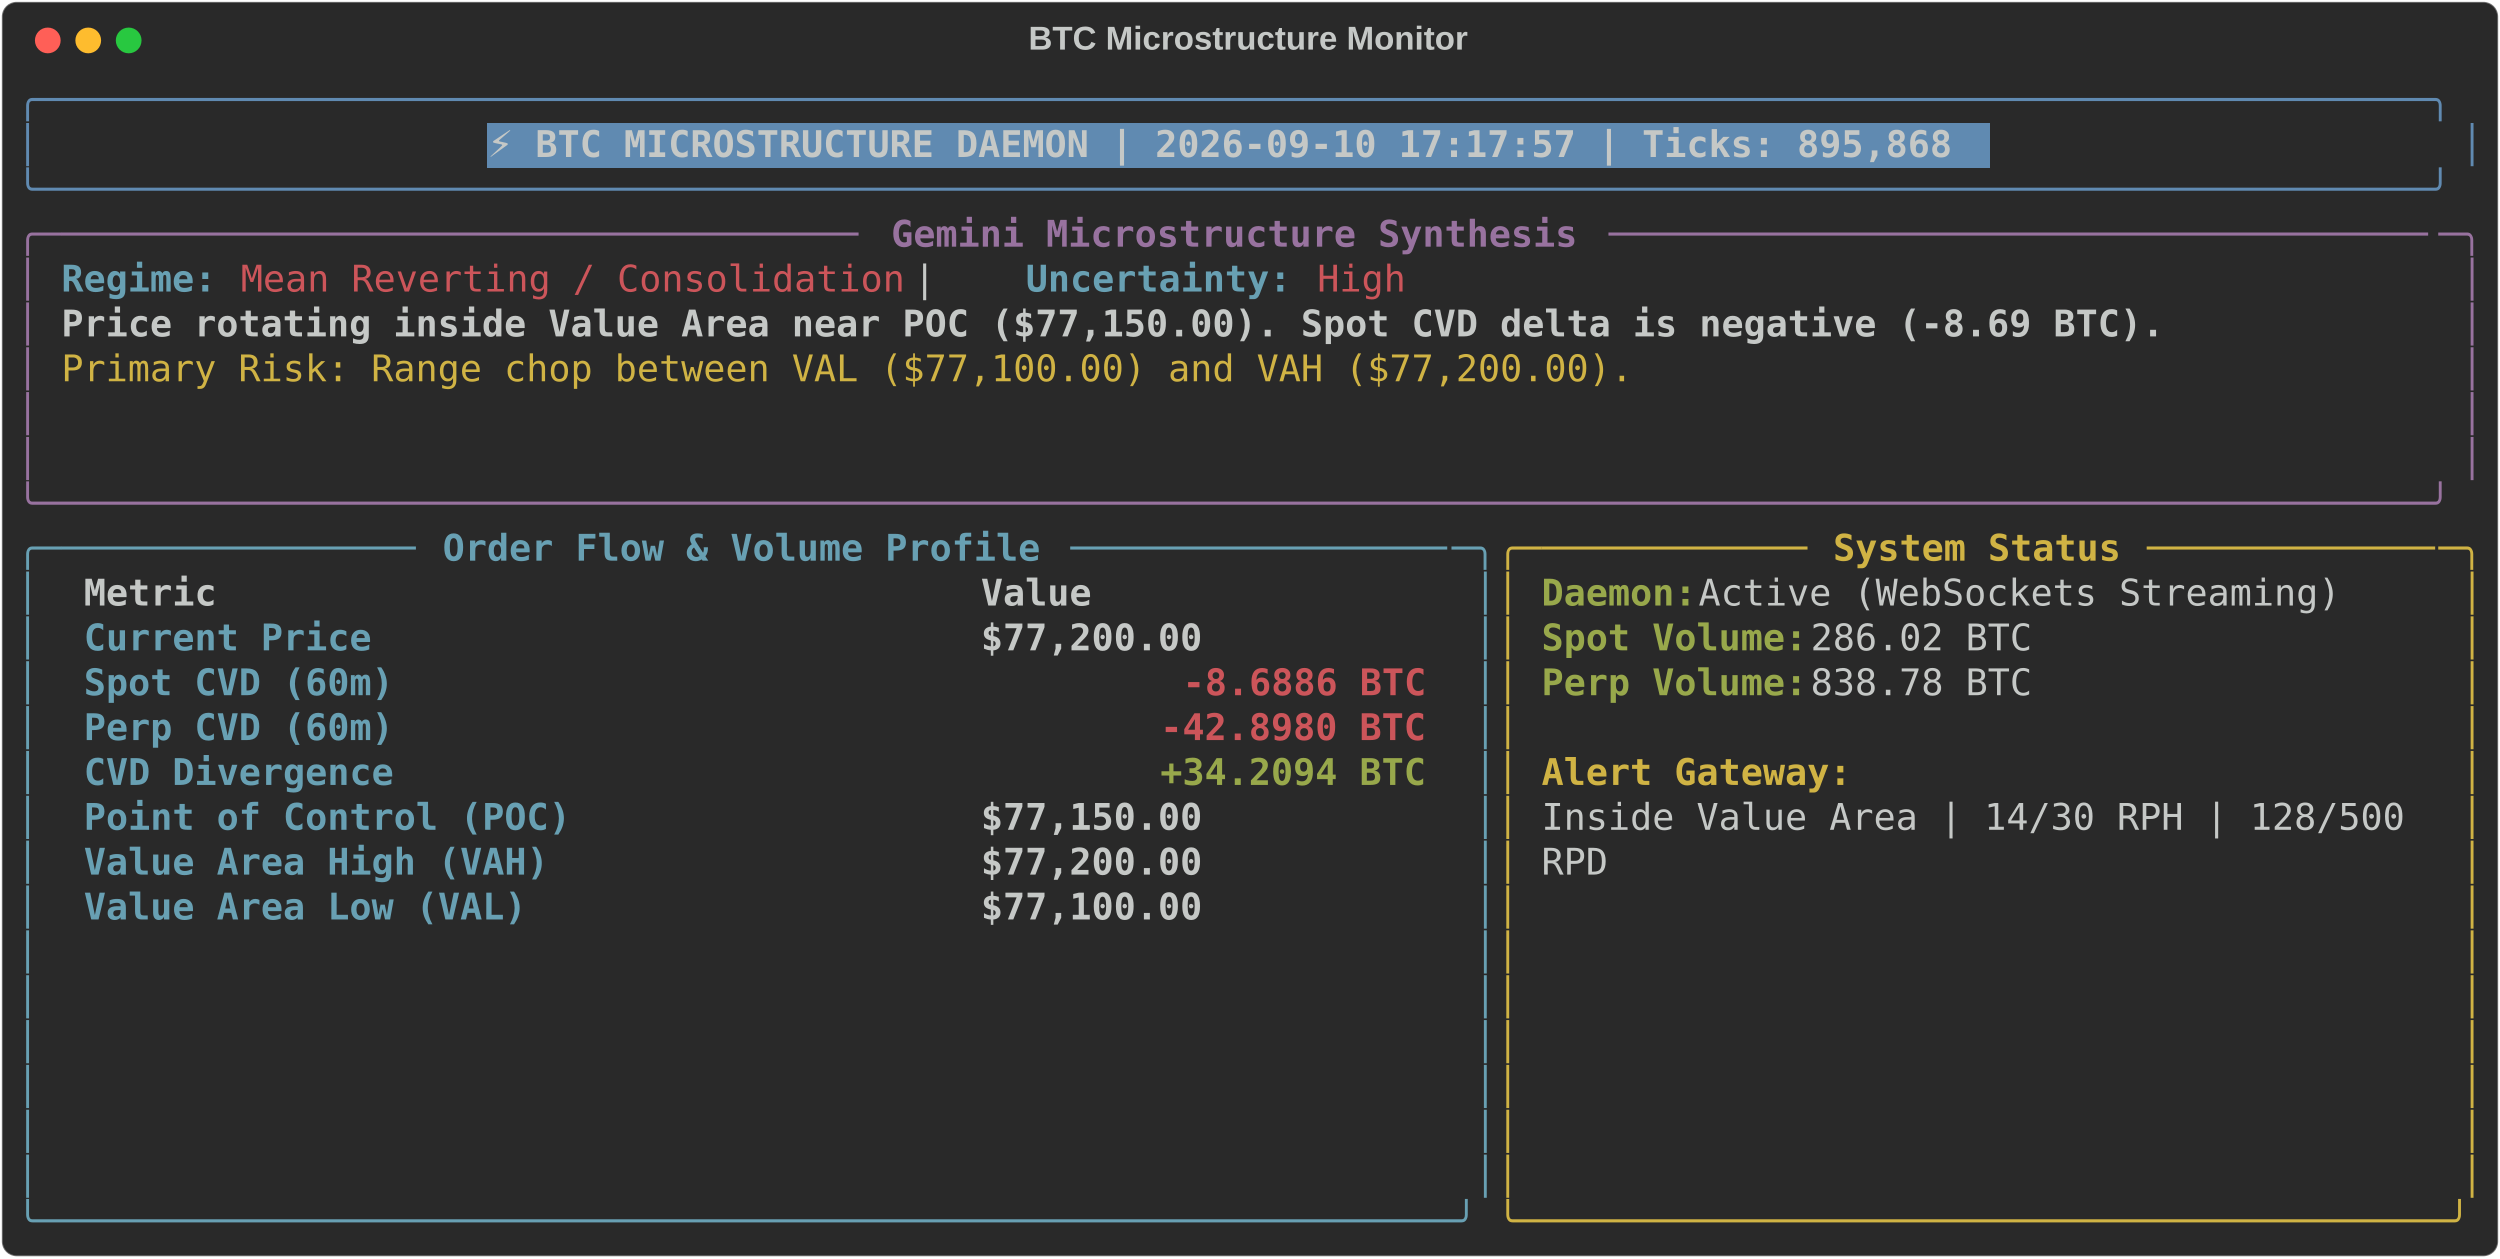
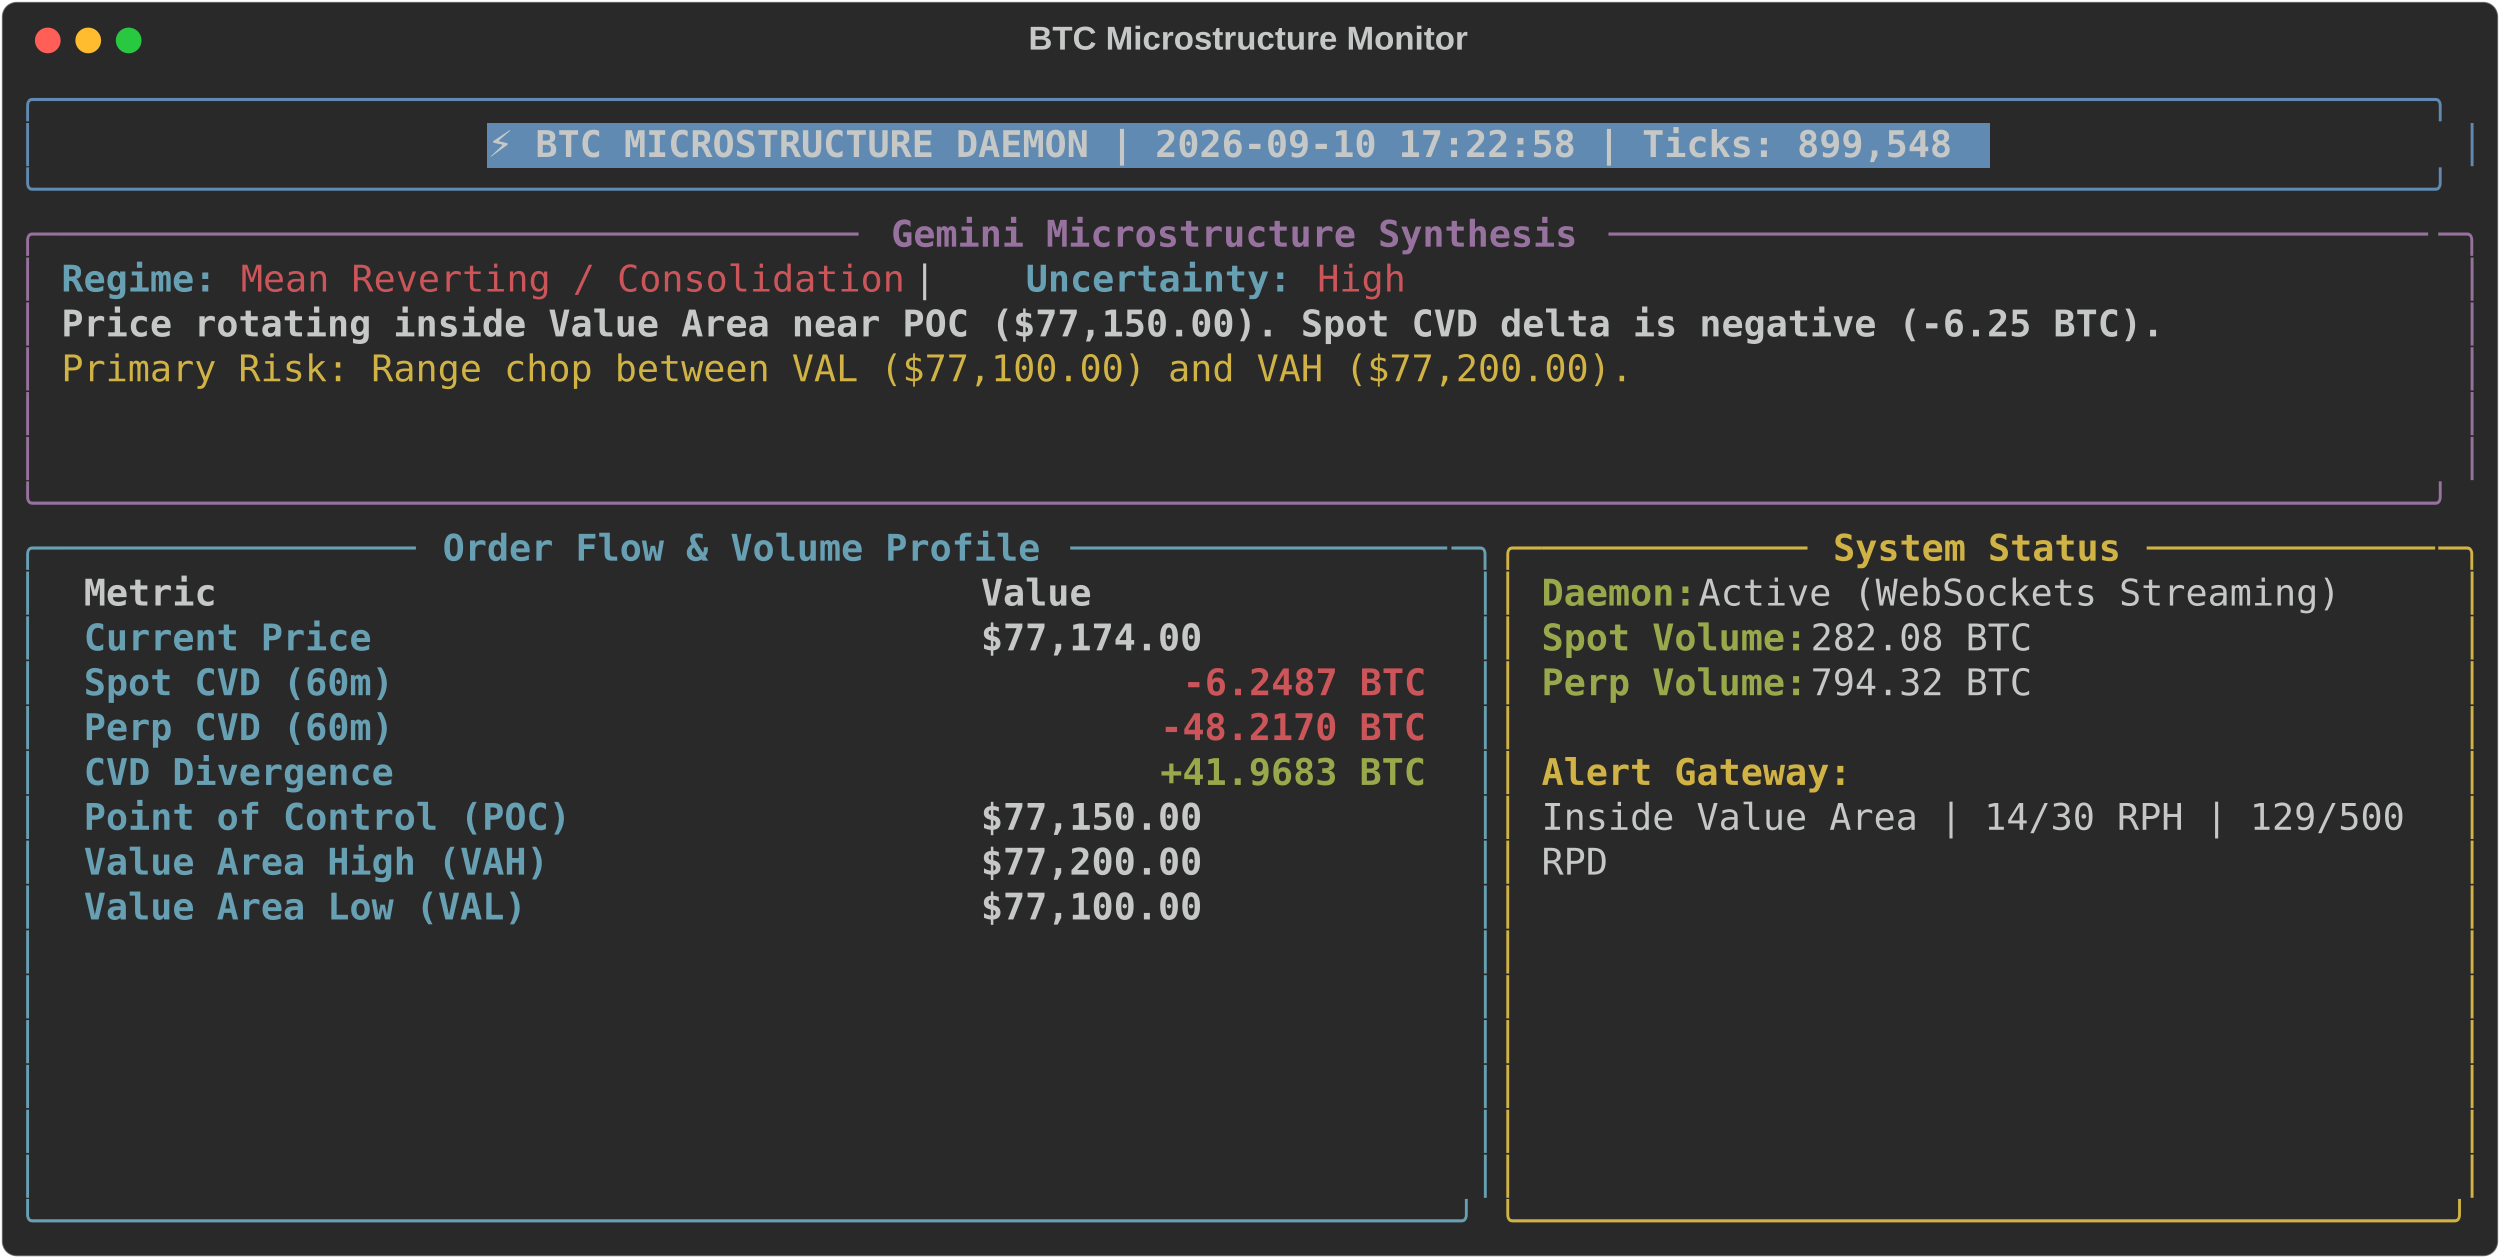
<svg xmlns="http://www.w3.org/2000/svg" class="rich-terminal" viewBox="0 0 1360 684.4">
  <style>

    @font-face {
        font-family: "Fira Code";
        src: local("FiraCode-Regular"),
                url("https://cdnjs.cloudflare.com/ajax/libs/firacode/6.2.0/woff2/FiraCode-Regular.woff2") format("woff2"),
                url("https://cdnjs.cloudflare.com/ajax/libs/firacode/6.2.0/woff/FiraCode-Regular.woff") format("woff");
        font-style: normal;
        font-weight: 400;
    }
    @font-face {
        font-family: "Fira Code";
        src: local("FiraCode-Bold"),
                url("https://cdnjs.cloudflare.com/ajax/libs/firacode/6.2.0/woff2/FiraCode-Bold.woff2") format("woff2"),
                url("https://cdnjs.cloudflare.com/ajax/libs/firacode/6.2.0/woff/FiraCode-Bold.woff") format("woff");
        font-style: bold;
        font-weight: 700;
    }

-     .terminal-1119833317-matrix {
+     .terminal-1071598802-matrix {
        font-family: Fira Code, monospace;
        font-size: 20px;
        line-height: 24.4px;
        font-variant-east-asian: full-width;
    }

-     .terminal-1119833317-title {
+     .terminal-1071598802-title {
        font-size: 18px;
        font-weight: bold;
        font-family: arial;
    }

-     .terminal-1119833317-r1 { fill: #608ab1 }
- .terminal-1119833317-r2 { fill: #c5c8c6 }
- .terminal-1119833317-r3 { fill: #c5c8c6;font-weight: bold }
- .terminal-1119833317-r4 { fill: #98729f }
- .terminal-1119833317-r5 { fill: #98729f;font-weight: bold }
- .terminal-1119833317-r6 { fill: #68a0b3;font-weight: bold }
- .terminal-1119833317-r7 { fill: #cc555a }
- .terminal-1119833317-r8 { fill: #d0b344 }
- .terminal-1119833317-r9 { fill: #68a0b3 }
- .terminal-1119833317-r10 { fill: #d0b344;font-weight: bold }
- .terminal-1119833317-r11 { fill: #98a84b;font-weight: bold }
- .terminal-1119833317-r12 { fill: #cc555a;font-weight: bold }
+     .terminal-1071598802-r1 { fill: #608ab1 }
+ .terminal-1071598802-r2 { fill: #c5c8c6 }
+ .terminal-1071598802-r3 { fill: #c5c8c6;font-weight: bold }
+ .terminal-1071598802-r4 { fill: #98729f }
+ .terminal-1071598802-r5 { fill: #98729f;font-weight: bold }
+ .terminal-1071598802-r6 { fill: #68a0b3;font-weight: bold }
+ .terminal-1071598802-r7 { fill: #cc555a }
+ .terminal-1071598802-r8 { fill: #d0b344 }
+ .terminal-1071598802-r9 { fill: #68a0b3 }
+ .terminal-1071598802-r10 { fill: #d0b344;font-weight: bold }
+ .terminal-1071598802-r11 { fill: #98a84b;font-weight: bold }
+ .terminal-1071598802-r12 { fill: #cc555a;font-weight: bold }
    </style>
  <defs>
-     <clipPath id="terminal-1119833317-clip-terminal">
+     <clipPath id="terminal-1071598802-clip-terminal">
      <rect x="0" y="0" width="1341.0" height="633.4" />
    </clipPath>
-     <clipPath id="terminal-1119833317-line-0">
+     <clipPath id="terminal-1071598802-line-0">
      <rect x="0" y="1.5" width="1342" height="24.65" />
    </clipPath>
-     <clipPath id="terminal-1119833317-line-1">
+     <clipPath id="terminal-1071598802-line-1">
      <rect x="0" y="25.9" width="1342" height="24.65" />
    </clipPath>
-     <clipPath id="terminal-1119833317-line-2">
+     <clipPath id="terminal-1071598802-line-2">
      <rect x="0" y="50.3" width="1342" height="24.65" />
    </clipPath>
-     <clipPath id="terminal-1119833317-line-3">
+     <clipPath id="terminal-1071598802-line-3">
      <rect x="0" y="74.7" width="1342" height="24.65" />
    </clipPath>
-     <clipPath id="terminal-1119833317-line-4">
+     <clipPath id="terminal-1071598802-line-4">
      <rect x="0" y="99.1" width="1342" height="24.65" />
    </clipPath>
-     <clipPath id="terminal-1119833317-line-5">
+     <clipPath id="terminal-1071598802-line-5">
      <rect x="0" y="123.5" width="1342" height="24.65" />
    </clipPath>
-     <clipPath id="terminal-1119833317-line-6">
+     <clipPath id="terminal-1071598802-line-6">
      <rect x="0" y="147.9" width="1342" height="24.65" />
    </clipPath>
-     <clipPath id="terminal-1119833317-line-7">
+     <clipPath id="terminal-1071598802-line-7">
      <rect x="0" y="172.3" width="1342" height="24.65" />
    </clipPath>
-     <clipPath id="terminal-1119833317-line-8">
+     <clipPath id="terminal-1071598802-line-8">
      <rect x="0" y="196.7" width="1342" height="24.65" />
    </clipPath>
-     <clipPath id="terminal-1119833317-line-9">
+     <clipPath id="terminal-1071598802-line-9">
      <rect x="0" y="221.1" width="1342" height="24.65" />
    </clipPath>
-     <clipPath id="terminal-1119833317-line-10">
+     <clipPath id="terminal-1071598802-line-10">
      <rect x="0" y="245.5" width="1342" height="24.65" />
    </clipPath>
-     <clipPath id="terminal-1119833317-line-11">
+     <clipPath id="terminal-1071598802-line-11">
      <rect x="0" y="269.9" width="1342" height="24.65" />
    </clipPath>
-     <clipPath id="terminal-1119833317-line-12">
+     <clipPath id="terminal-1071598802-line-12">
      <rect x="0" y="294.3" width="1342" height="24.65" />
    </clipPath>
-     <clipPath id="terminal-1119833317-line-13">
+     <clipPath id="terminal-1071598802-line-13">
      <rect x="0" y="318.7" width="1342" height="24.65" />
    </clipPath>
-     <clipPath id="terminal-1119833317-line-14">
+     <clipPath id="terminal-1071598802-line-14">
      <rect x="0" y="343.1" width="1342" height="24.65" />
    </clipPath>
-     <clipPath id="terminal-1119833317-line-15">
+     <clipPath id="terminal-1071598802-line-15">
      <rect x="0" y="367.5" width="1342" height="24.65" />
    </clipPath>
-     <clipPath id="terminal-1119833317-line-16">
+     <clipPath id="terminal-1071598802-line-16">
      <rect x="0" y="391.9" width="1342" height="24.65" />
    </clipPath>
-     <clipPath id="terminal-1119833317-line-17">
+     <clipPath id="terminal-1071598802-line-17">
      <rect x="0" y="416.3" width="1342" height="24.65" />
    </clipPath>
-     <clipPath id="terminal-1119833317-line-18">
+     <clipPath id="terminal-1071598802-line-18">
      <rect x="0" y="440.7" width="1342" height="24.65" />
    </clipPath>
-     <clipPath id="terminal-1119833317-line-19">
+     <clipPath id="terminal-1071598802-line-19">
      <rect x="0" y="465.1" width="1342" height="24.65" />
    </clipPath>
-     <clipPath id="terminal-1119833317-line-20">
+     <clipPath id="terminal-1071598802-line-20">
      <rect x="0" y="489.5" width="1342" height="24.65" />
    </clipPath>
-     <clipPath id="terminal-1119833317-line-21">
+     <clipPath id="terminal-1071598802-line-21">
      <rect x="0" y="513.9" width="1342" height="24.65" />
    </clipPath>
-     <clipPath id="terminal-1119833317-line-22">
+     <clipPath id="terminal-1071598802-line-22">
      <rect x="0" y="538.3" width="1342" height="24.65" />
    </clipPath>
-     <clipPath id="terminal-1119833317-line-23">
+     <clipPath id="terminal-1071598802-line-23">
      <rect x="0" y="562.7" width="1342" height="24.65" />
    </clipPath>
-     <clipPath id="terminal-1119833317-line-24">
+     <clipPath id="terminal-1071598802-line-24">
      <rect x="0" y="587.1" width="1342" height="24.65" />
    </clipPath>
  </defs>
  <rect fill="#292929" stroke="rgba(255,255,255,0.35)" stroke-width="1" x="1" y="1" width="1358" height="682.4" rx="8" />
-   <text class="terminal-1119833317-title" fill="#c5c8c6" text-anchor="middle" x="679" y="27">BTC Microstructure Monitor</text>
+   <text class="terminal-1071598802-title" fill="#c5c8c6" text-anchor="middle" x="679" y="27">BTC Microstructure Monitor</text>
  <g transform="translate(26,22)">
    <circle cx="0" cy="0" r="7" fill="#ff5f57" />
    <circle cx="22" cy="0" r="7" fill="#febc2e" />
    <circle cx="44" cy="0" r="7" fill="#28c840" />
  </g>
-   <g transform="translate(9, 41)" clip-path="url(#terminal-1119833317-clip-terminal)">
+   <g transform="translate(9, 41)" clip-path="url(#terminal-1071598802-clip-terminal)">
    <rect fill="#608ab1" x="256.2" y="25.9" width="817.4" height="24.65" shape-rendering="crispEdges" />
-     <g class="terminal-1119833317-matrix">
-       <text class="terminal-1119833317-r1" x="0" y="20" textLength="1342" clip-path="url(#terminal-1119833317-line-0)">╭────────────────────────────────────────────────────────────────────────────────────────────────────────────╮</text>
-       <text class="terminal-1119833317-r2" x="1342" y="20" textLength="12.2" clip-path="url(#terminal-1119833317-line-0)">
- </text>
-       <text class="terminal-1119833317-r1" x="0" y="44.4" textLength="12.2" clip-path="url(#terminal-1119833317-line-1)">│</text>
-       <text class="terminal-1119833317-r3" x="256.2" y="44.4" textLength="805.2" clip-path="url(#terminal-1119833317-line-1)">⚡ BTC MICROSTRUCTURE DAEMON | 2026-09-10 17:17:57 | Ticks: 895,868</text>
-       <text class="terminal-1119833317-r1" x="1329.8" y="44.4" textLength="12.2" clip-path="url(#terminal-1119833317-line-1)">│</text>
-       <text class="terminal-1119833317-r2" x="1342" y="44.4" textLength="12.2" clip-path="url(#terminal-1119833317-line-1)">
- </text>
-       <text class="terminal-1119833317-r1" x="0" y="68.8" textLength="1342" clip-path="url(#terminal-1119833317-line-2)">╰────────────────────────────────────────────────────────────────────────────────────────────────────────────╯</text>
-       <text class="terminal-1119833317-r2" x="1342" y="68.8" textLength="12.2" clip-path="url(#terminal-1119833317-line-2)">
- </text>
-       <text class="terminal-1119833317-r4" x="0" y="93.2" textLength="24.4" clip-path="url(#terminal-1119833317-line-3)">╭─</text>
-       <text class="terminal-1119833317-r4" x="24.4" y="93.2" textLength="439.2" clip-path="url(#terminal-1119833317-line-3)">────────────────────────────────────</text>
-       <text class="terminal-1119833317-r5" x="475.8" y="93.2" textLength="378.2" clip-path="url(#terminal-1119833317-line-3)">Gemini Microstructure Synthesis</text>
-       <text class="terminal-1119833317-r4" x="866.2" y="93.2" textLength="451.4" clip-path="url(#terminal-1119833317-line-3)">─────────────────────────────────────</text>
-       <text class="terminal-1119833317-r4" x="1317.6" y="93.2" textLength="24.4" clip-path="url(#terminal-1119833317-line-3)">─╮</text>
-       <text class="terminal-1119833317-r2" x="1342" y="93.2" textLength="12.2" clip-path="url(#terminal-1119833317-line-3)">
- </text>
-       <text class="terminal-1119833317-r4" x="0" y="117.6" textLength="12.2" clip-path="url(#terminal-1119833317-line-4)">│</text>
-       <text class="terminal-1119833317-r6" x="24.4" y="117.6" textLength="85.4" clip-path="url(#terminal-1119833317-line-4)">Regime:</text>
-       <text class="terminal-1119833317-r7" x="122" y="117.6" textLength="366" clip-path="url(#terminal-1119833317-line-4)">Mean Reverting / Consolidation</text>
-       <text class="terminal-1119833317-r2" x="488" y="117.6" textLength="61" clip-path="url(#terminal-1119833317-line-4)">  |  </text>
-       <text class="terminal-1119833317-r6" x="549" y="117.6" textLength="146.4" clip-path="url(#terminal-1119833317-line-4)">Uncertainty:</text>
-       <text class="terminal-1119833317-r7" x="707.6" y="117.6" textLength="48.8" clip-path="url(#terminal-1119833317-line-4)">High</text>
-       <text class="terminal-1119833317-r4" x="1329.8" y="117.6" textLength="12.2" clip-path="url(#terminal-1119833317-line-4)">│</text>
-       <text class="terminal-1119833317-r2" x="1342" y="117.6" textLength="12.2" clip-path="url(#terminal-1119833317-line-4)">
- </text>
-       <text class="terminal-1119833317-r4" x="0" y="142" textLength="12.2" clip-path="url(#terminal-1119833317-line-5)">│</text>
-       <text class="terminal-1119833317-r3" x="24.4" y="142" textLength="1159" clip-path="url(#terminal-1119833317-line-5)">Price rotating inside Value Area near POC ($77,150.00). Spot CVD delta is negative (-8.69 BTC).</text>
-       <text class="terminal-1119833317-r4" x="1329.8" y="142" textLength="12.2" clip-path="url(#terminal-1119833317-line-5)">│</text>
-       <text class="terminal-1119833317-r2" x="1342" y="142" textLength="12.2" clip-path="url(#terminal-1119833317-line-5)">
- </text>
-       <text class="terminal-1119833317-r4" x="0" y="166.4" textLength="12.2" clip-path="url(#terminal-1119833317-line-6)">│</text>
-       <text class="terminal-1119833317-r8" x="24.4" y="166.4" textLength="866.2" clip-path="url(#terminal-1119833317-line-6)">Primary Risk: Range chop between VAL ($77,100.00) and VAH ($77,200.00).</text>
-       <text class="terminal-1119833317-r4" x="1329.8" y="166.4" textLength="12.2" clip-path="url(#terminal-1119833317-line-6)">│</text>
-       <text class="terminal-1119833317-r2" x="1342" y="166.4" textLength="12.2" clip-path="url(#terminal-1119833317-line-6)">
- </text>
-       <text class="terminal-1119833317-r4" x="0" y="190.8" textLength="12.2" clip-path="url(#terminal-1119833317-line-7)">│</text>
-       <text class="terminal-1119833317-r4" x="1329.8" y="190.8" textLength="12.2" clip-path="url(#terminal-1119833317-line-7)">│</text>
-       <text class="terminal-1119833317-r2" x="1342" y="190.8" textLength="12.2" clip-path="url(#terminal-1119833317-line-7)">
- </text>
-       <text class="terminal-1119833317-r4" x="0" y="215.2" textLength="12.2" clip-path="url(#terminal-1119833317-line-8)">│</text>
-       <text class="terminal-1119833317-r4" x="1329.8" y="215.2" textLength="12.2" clip-path="url(#terminal-1119833317-line-8)">│</text>
-       <text class="terminal-1119833317-r2" x="1342" y="215.2" textLength="12.2" clip-path="url(#terminal-1119833317-line-8)">
- </text>
-       <text class="terminal-1119833317-r4" x="0" y="239.6" textLength="1342" clip-path="url(#terminal-1119833317-line-9)">╰────────────────────────────────────────────────────────────────────────────────────────────────────────────╯</text>
-       <text class="terminal-1119833317-r2" x="1342" y="239.6" textLength="12.2" clip-path="url(#terminal-1119833317-line-9)">
- </text>
-       <text class="terminal-1119833317-r9" x="0" y="264" textLength="24.4" clip-path="url(#terminal-1119833317-line-10)">╭─</text>
-       <text class="terminal-1119833317-r9" x="24.4" y="264" textLength="195.2" clip-path="url(#terminal-1119833317-line-10)">────────────────</text>
-       <text class="terminal-1119833317-r6" x="231.8" y="264" textLength="329.4" clip-path="url(#terminal-1119833317-line-10)">Order Flow &amp; Volume Profile</text>
-       <text class="terminal-1119833317-r9" x="573.4" y="264" textLength="207.4" clip-path="url(#terminal-1119833317-line-10)">─────────────────</text>
-       <text class="terminal-1119833317-r9" x="780.8" y="264" textLength="24.4" clip-path="url(#terminal-1119833317-line-10)">─╮</text>
-       <text class="terminal-1119833317-r8" x="805.2" y="264" textLength="24.4" clip-path="url(#terminal-1119833317-line-10)">╭─</text>
-       <text class="terminal-1119833317-r8" x="829.6" y="264" textLength="146.4" clip-path="url(#terminal-1119833317-line-10)">────────────</text>
-       <text class="terminal-1119833317-r10" x="988.2" y="264" textLength="158.6" clip-path="url(#terminal-1119833317-line-10)">System Status</text>
-       <text class="terminal-1119833317-r8" x="1159" y="264" textLength="158.6" clip-path="url(#terminal-1119833317-line-10)">─────────────</text>
-       <text class="terminal-1119833317-r8" x="1317.6" y="264" textLength="24.4" clip-path="url(#terminal-1119833317-line-10)">─╮</text>
-       <text class="terminal-1119833317-r2" x="1342" y="264" textLength="12.2" clip-path="url(#terminal-1119833317-line-10)">
- </text>
-       <text class="terminal-1119833317-r9" x="0" y="288.4" textLength="12.2" clip-path="url(#terminal-1119833317-line-11)">│</text>
-       <text class="terminal-1119833317-r3" x="36.6" y="288.4" textLength="463.6" clip-path="url(#terminal-1119833317-line-11)">Metric                                </text>
-       <text class="terminal-1119833317-r3" x="524.6" y="288.4" textLength="244" clip-path="url(#terminal-1119833317-line-11)">               Value</text>
-       <text class="terminal-1119833317-r9" x="793" y="288.4" textLength="12.2" clip-path="url(#terminal-1119833317-line-11)">│</text>
-       <text class="terminal-1119833317-r8" x="805.2" y="288.4" textLength="12.2" clip-path="url(#terminal-1119833317-line-11)">│</text>
-       <text class="terminal-1119833317-r11" x="829.6" y="288.4" textLength="85.4" clip-path="url(#terminal-1119833317-line-11)">Daemon:</text>
-       <text class="terminal-1119833317-r2" x="915" y="288.4" textLength="366" clip-path="url(#terminal-1119833317-line-11)"> Active (WebSockets Streaming)</text>
-       <text class="terminal-1119833317-r8" x="1329.8" y="288.4" textLength="12.2" clip-path="url(#terminal-1119833317-line-11)">│</text>
-       <text class="terminal-1119833317-r2" x="1342" y="288.4" textLength="12.2" clip-path="url(#terminal-1119833317-line-11)">
- </text>
-       <text class="terminal-1119833317-r9" x="0" y="312.8" textLength="12.2" clip-path="url(#terminal-1119833317-line-12)">│</text>
-       <text class="terminal-1119833317-r6" x="36.6" y="312.8" textLength="463.6" clip-path="url(#terminal-1119833317-line-12)">Current Price                         </text>
-       <text class="terminal-1119833317-r3" x="524.6" y="312.8" textLength="244" clip-path="url(#terminal-1119833317-line-12)">          $77,200.00</text>
-       <text class="terminal-1119833317-r9" x="793" y="312.8" textLength="12.2" clip-path="url(#terminal-1119833317-line-12)">│</text>
-       <text class="terminal-1119833317-r8" x="805.2" y="312.8" textLength="12.2" clip-path="url(#terminal-1119833317-line-12)">│</text>
-       <text class="terminal-1119833317-r11" x="829.6" y="312.8" textLength="146.4" clip-path="url(#terminal-1119833317-line-12)">Spot Volume:</text>
-       <text class="terminal-1119833317-r2" x="976" y="312.8" textLength="134.2" clip-path="url(#terminal-1119833317-line-12)"> 286.02 BTC</text>
-       <text class="terminal-1119833317-r8" x="1329.8" y="312.8" textLength="12.2" clip-path="url(#terminal-1119833317-line-12)">│</text>
-       <text class="terminal-1119833317-r2" x="1342" y="312.8" textLength="12.2" clip-path="url(#terminal-1119833317-line-12)">
- </text>
-       <text class="terminal-1119833317-r9" x="0" y="337.2" textLength="12.2" clip-path="url(#terminal-1119833317-line-13)">│</text>
-       <text class="terminal-1119833317-r6" x="36.6" y="337.2" textLength="463.6" clip-path="url(#terminal-1119833317-line-13)">Spot CVD (60m)                        </text>
-       <text class="terminal-1119833317-r12" x="634.4" y="337.2" textLength="134.2" clip-path="url(#terminal-1119833317-line-13)">-8.6886 BTC</text>
-       <text class="terminal-1119833317-r9" x="793" y="337.2" textLength="12.2" clip-path="url(#terminal-1119833317-line-13)">│</text>
-       <text class="terminal-1119833317-r8" x="805.2" y="337.2" textLength="12.2" clip-path="url(#terminal-1119833317-line-13)">│</text>
-       <text class="terminal-1119833317-r11" x="829.6" y="337.2" textLength="146.4" clip-path="url(#terminal-1119833317-line-13)">Perp Volume:</text>
-       <text class="terminal-1119833317-r2" x="976" y="337.2" textLength="134.2" clip-path="url(#terminal-1119833317-line-13)"> 838.78 BTC</text>
-       <text class="terminal-1119833317-r8" x="1329.8" y="337.2" textLength="12.2" clip-path="url(#terminal-1119833317-line-13)">│</text>
-       <text class="terminal-1119833317-r2" x="1342" y="337.2" textLength="12.2" clip-path="url(#terminal-1119833317-line-13)">
- </text>
-       <text class="terminal-1119833317-r9" x="0" y="361.6" textLength="12.2" clip-path="url(#terminal-1119833317-line-14)">│</text>
-       <text class="terminal-1119833317-r6" x="36.6" y="361.6" textLength="463.6" clip-path="url(#terminal-1119833317-line-14)">Perp CVD (60m)                        </text>
-       <text class="terminal-1119833317-r12" x="622.2" y="361.6" textLength="146.4" clip-path="url(#terminal-1119833317-line-14)">-42.8980 BTC</text>
-       <text class="terminal-1119833317-r9" x="793" y="361.6" textLength="12.2" clip-path="url(#terminal-1119833317-line-14)">│</text>
-       <text class="terminal-1119833317-r8" x="805.2" y="361.6" textLength="12.2" clip-path="url(#terminal-1119833317-line-14)">│</text>
-       <text class="terminal-1119833317-r8" x="1329.8" y="361.6" textLength="12.2" clip-path="url(#terminal-1119833317-line-14)">│</text>
-       <text class="terminal-1119833317-r2" x="1342" y="361.6" textLength="12.2" clip-path="url(#terminal-1119833317-line-14)">
- </text>
-       <text class="terminal-1119833317-r9" x="0" y="386" textLength="12.2" clip-path="url(#terminal-1119833317-line-15)">│</text>
-       <text class="terminal-1119833317-r6" x="36.6" y="386" textLength="463.6" clip-path="url(#terminal-1119833317-line-15)">CVD Divergence                        </text>
-       <text class="terminal-1119833317-r11" x="622.2" y="386" textLength="146.4" clip-path="url(#terminal-1119833317-line-15)">+34.2094 BTC</text>
-       <text class="terminal-1119833317-r9" x="793" y="386" textLength="12.2" clip-path="url(#terminal-1119833317-line-15)">│</text>
-       <text class="terminal-1119833317-r8" x="805.2" y="386" textLength="12.2" clip-path="url(#terminal-1119833317-line-15)">│</text>
-       <text class="terminal-1119833317-r10" x="829.6" y="386" textLength="170.8" clip-path="url(#terminal-1119833317-line-15)">Alert Gateway:</text>
-       <text class="terminal-1119833317-r8" x="1329.8" y="386" textLength="12.2" clip-path="url(#terminal-1119833317-line-15)">│</text>
-       <text class="terminal-1119833317-r2" x="1342" y="386" textLength="12.2" clip-path="url(#terminal-1119833317-line-15)">
- </text>
-       <text class="terminal-1119833317-r9" x="0" y="410.4" textLength="12.2" clip-path="url(#terminal-1119833317-line-16)">│</text>
-       <text class="terminal-1119833317-r6" x="36.6" y="410.4" textLength="463.6" clip-path="url(#terminal-1119833317-line-16)">Point of Control (POC)                </text>
-       <text class="terminal-1119833317-r3" x="524.6" y="410.4" textLength="244" clip-path="url(#terminal-1119833317-line-16)">          $77,150.00</text>
-       <text class="terminal-1119833317-r9" x="793" y="410.4" textLength="12.2" clip-path="url(#terminal-1119833317-line-16)">│</text>
-       <text class="terminal-1119833317-r8" x="805.2" y="410.4" textLength="12.2" clip-path="url(#terminal-1119833317-line-16)">│</text>
-       <text class="terminal-1119833317-r2" x="829.6" y="410.4" textLength="488" clip-path="url(#terminal-1119833317-line-16)">Inside Value Area | 14/30 RPH | 128/500 </text>
-       <text class="terminal-1119833317-r8" x="1329.8" y="410.4" textLength="12.2" clip-path="url(#terminal-1119833317-line-16)">│</text>
-       <text class="terminal-1119833317-r2" x="1342" y="410.4" textLength="12.2" clip-path="url(#terminal-1119833317-line-16)">
- </text>
-       <text class="terminal-1119833317-r9" x="0" y="434.8" textLength="12.2" clip-path="url(#terminal-1119833317-line-17)">│</text>
-       <text class="terminal-1119833317-r6" x="36.6" y="434.8" textLength="463.6" clip-path="url(#terminal-1119833317-line-17)">Value Area High (VAH)                 </text>
-       <text class="terminal-1119833317-r3" x="524.6" y="434.8" textLength="244" clip-path="url(#terminal-1119833317-line-17)">          $77,200.00</text>
-       <text class="terminal-1119833317-r9" x="793" y="434.8" textLength="12.2" clip-path="url(#terminal-1119833317-line-17)">│</text>
-       <text class="terminal-1119833317-r8" x="805.2" y="434.8" textLength="12.2" clip-path="url(#terminal-1119833317-line-17)">│</text>
-       <text class="terminal-1119833317-r2" x="829.6" y="434.8" textLength="36.6" clip-path="url(#terminal-1119833317-line-17)">RPD</text>
-       <text class="terminal-1119833317-r8" x="1329.8" y="434.8" textLength="12.2" clip-path="url(#terminal-1119833317-line-17)">│</text>
-       <text class="terminal-1119833317-r2" x="1342" y="434.8" textLength="12.2" clip-path="url(#terminal-1119833317-line-17)">
- </text>
-       <text class="terminal-1119833317-r9" x="0" y="459.2" textLength="12.2" clip-path="url(#terminal-1119833317-line-18)">│</text>
-       <text class="terminal-1119833317-r6" x="36.6" y="459.2" textLength="463.6" clip-path="url(#terminal-1119833317-line-18)">Value Area Low (VAL)                  </text>
-       <text class="terminal-1119833317-r3" x="524.6" y="459.2" textLength="244" clip-path="url(#terminal-1119833317-line-18)">          $77,100.00</text>
-       <text class="terminal-1119833317-r9" x="793" y="459.2" textLength="12.2" clip-path="url(#terminal-1119833317-line-18)">│</text>
-       <text class="terminal-1119833317-r8" x="805.2" y="459.2" textLength="12.2" clip-path="url(#terminal-1119833317-line-18)">│</text>
-       <text class="terminal-1119833317-r8" x="1329.8" y="459.2" textLength="12.2" clip-path="url(#terminal-1119833317-line-18)">│</text>
-       <text class="terminal-1119833317-r2" x="1342" y="459.2" textLength="12.2" clip-path="url(#terminal-1119833317-line-18)">
- </text>
-       <text class="terminal-1119833317-r9" x="0" y="483.6" textLength="12.2" clip-path="url(#terminal-1119833317-line-19)">│</text>
-       <text class="terminal-1119833317-r9" x="793" y="483.6" textLength="12.2" clip-path="url(#terminal-1119833317-line-19)">│</text>
-       <text class="terminal-1119833317-r8" x="805.2" y="483.6" textLength="12.2" clip-path="url(#terminal-1119833317-line-19)">│</text>
-       <text class="terminal-1119833317-r8" x="1329.8" y="483.6" textLength="12.2" clip-path="url(#terminal-1119833317-line-19)">│</text>
-       <text class="terminal-1119833317-r2" x="1342" y="483.6" textLength="12.2" clip-path="url(#terminal-1119833317-line-19)">
- </text>
-       <text class="terminal-1119833317-r9" x="0" y="508" textLength="12.2" clip-path="url(#terminal-1119833317-line-20)">│</text>
-       <text class="terminal-1119833317-r9" x="793" y="508" textLength="12.2" clip-path="url(#terminal-1119833317-line-20)">│</text>
-       <text class="terminal-1119833317-r8" x="805.2" y="508" textLength="12.2" clip-path="url(#terminal-1119833317-line-20)">│</text>
-       <text class="terminal-1119833317-r8" x="1329.8" y="508" textLength="12.2" clip-path="url(#terminal-1119833317-line-20)">│</text>
-       <text class="terminal-1119833317-r2" x="1342" y="508" textLength="12.2" clip-path="url(#terminal-1119833317-line-20)">
- </text>
-       <text class="terminal-1119833317-r9" x="0" y="532.4" textLength="12.2" clip-path="url(#terminal-1119833317-line-21)">│</text>
-       <text class="terminal-1119833317-r9" x="793" y="532.4" textLength="12.2" clip-path="url(#terminal-1119833317-line-21)">│</text>
-       <text class="terminal-1119833317-r8" x="805.2" y="532.4" textLength="12.2" clip-path="url(#terminal-1119833317-line-21)">│</text>
-       <text class="terminal-1119833317-r8" x="1329.8" y="532.4" textLength="12.2" clip-path="url(#terminal-1119833317-line-21)">│</text>
-       <text class="terminal-1119833317-r2" x="1342" y="532.4" textLength="12.2" clip-path="url(#terminal-1119833317-line-21)">
- </text>
-       <text class="terminal-1119833317-r9" x="0" y="556.8" textLength="12.2" clip-path="url(#terminal-1119833317-line-22)">│</text>
-       <text class="terminal-1119833317-r9" x="793" y="556.8" textLength="12.2" clip-path="url(#terminal-1119833317-line-22)">│</text>
-       <text class="terminal-1119833317-r8" x="805.2" y="556.8" textLength="12.2" clip-path="url(#terminal-1119833317-line-22)">│</text>
-       <text class="terminal-1119833317-r8" x="1329.8" y="556.8" textLength="12.2" clip-path="url(#terminal-1119833317-line-22)">│</text>
-       <text class="terminal-1119833317-r2" x="1342" y="556.8" textLength="12.2" clip-path="url(#terminal-1119833317-line-22)">
- </text>
-       <text class="terminal-1119833317-r9" x="0" y="581.2" textLength="12.2" clip-path="url(#terminal-1119833317-line-23)">│</text>
-       <text class="terminal-1119833317-r9" x="793" y="581.2" textLength="12.2" clip-path="url(#terminal-1119833317-line-23)">│</text>
-       <text class="terminal-1119833317-r8" x="805.2" y="581.2" textLength="12.2" clip-path="url(#terminal-1119833317-line-23)">│</text>
-       <text class="terminal-1119833317-r8" x="1329.8" y="581.2" textLength="12.2" clip-path="url(#terminal-1119833317-line-23)">│</text>
-       <text class="terminal-1119833317-r2" x="1342" y="581.2" textLength="12.2" clip-path="url(#terminal-1119833317-line-23)">
- </text>
-       <text class="terminal-1119833317-r9" x="0" y="605.6" textLength="12.2" clip-path="url(#terminal-1119833317-line-24)">│</text>
-       <text class="terminal-1119833317-r9" x="793" y="605.6" textLength="12.2" clip-path="url(#terminal-1119833317-line-24)">│</text>
-       <text class="terminal-1119833317-r8" x="805.2" y="605.6" textLength="12.2" clip-path="url(#terminal-1119833317-line-24)">│</text>
-       <text class="terminal-1119833317-r8" x="1329.8" y="605.6" textLength="12.2" clip-path="url(#terminal-1119833317-line-24)">│</text>
-       <text class="terminal-1119833317-r2" x="1342" y="605.6" textLength="12.2" clip-path="url(#terminal-1119833317-line-24)">
- </text>
-       <text class="terminal-1119833317-r9" x="0" y="630" textLength="805.2" clip-path="url(#terminal-1119833317-line-25)">╰────────────────────────────────────────────────────────────────╯</text>
-       <text class="terminal-1119833317-r8" x="805.2" y="630" textLength="536.8" clip-path="url(#terminal-1119833317-line-25)">╰──────────────────────────────────────────╯</text>
-       <text class="terminal-1119833317-r2" x="1342" y="630" textLength="12.2" clip-path="url(#terminal-1119833317-line-25)">
+     <g class="terminal-1071598802-matrix">
+       <text class="terminal-1071598802-r1" x="0" y="20" textLength="1342" clip-path="url(#terminal-1071598802-line-0)">╭────────────────────────────────────────────────────────────────────────────────────────────────────────────╮</text>
+       <text class="terminal-1071598802-r2" x="1342" y="20" textLength="12.2" clip-path="url(#terminal-1071598802-line-0)">
+ </text>
+       <text class="terminal-1071598802-r1" x="0" y="44.4" textLength="12.2" clip-path="url(#terminal-1071598802-line-1)">│</text>
+       <text class="terminal-1071598802-r3" x="256.2" y="44.4" textLength="805.2" clip-path="url(#terminal-1071598802-line-1)">⚡ BTC MICROSTRUCTURE DAEMON | 2026-09-10 17:22:58 | Ticks: 899,548</text>
+       <text class="terminal-1071598802-r1" x="1329.8" y="44.4" textLength="12.2" clip-path="url(#terminal-1071598802-line-1)">│</text>
+       <text class="terminal-1071598802-r2" x="1342" y="44.4" textLength="12.2" clip-path="url(#terminal-1071598802-line-1)">
+ </text>
+       <text class="terminal-1071598802-r1" x="0" y="68.8" textLength="1342" clip-path="url(#terminal-1071598802-line-2)">╰────────────────────────────────────────────────────────────────────────────────────────────────────────────╯</text>
+       <text class="terminal-1071598802-r2" x="1342" y="68.8" textLength="12.2" clip-path="url(#terminal-1071598802-line-2)">
+ </text>
+       <text class="terminal-1071598802-r4" x="0" y="93.2" textLength="24.4" clip-path="url(#terminal-1071598802-line-3)">╭─</text>
+       <text class="terminal-1071598802-r4" x="24.4" y="93.2" textLength="439.2" clip-path="url(#terminal-1071598802-line-3)">────────────────────────────────────</text>
+       <text class="terminal-1071598802-r5" x="475.8" y="93.2" textLength="378.2" clip-path="url(#terminal-1071598802-line-3)">Gemini Microstructure Synthesis</text>
+       <text class="terminal-1071598802-r4" x="866.2" y="93.2" textLength="451.4" clip-path="url(#terminal-1071598802-line-3)">─────────────────────────────────────</text>
+       <text class="terminal-1071598802-r4" x="1317.6" y="93.2" textLength="24.4" clip-path="url(#terminal-1071598802-line-3)">─╮</text>
+       <text class="terminal-1071598802-r2" x="1342" y="93.2" textLength="12.2" clip-path="url(#terminal-1071598802-line-3)">
+ </text>
+       <text class="terminal-1071598802-r4" x="0" y="117.6" textLength="12.2" clip-path="url(#terminal-1071598802-line-4)">│</text>
+       <text class="terminal-1071598802-r6" x="24.4" y="117.6" textLength="85.4" clip-path="url(#terminal-1071598802-line-4)">Regime:</text>
+       <text class="terminal-1071598802-r7" x="122" y="117.6" textLength="366" clip-path="url(#terminal-1071598802-line-4)">Mean Reverting / Consolidation</text>
+       <text class="terminal-1071598802-r2" x="488" y="117.6" textLength="61" clip-path="url(#terminal-1071598802-line-4)">  |  </text>
+       <text class="terminal-1071598802-r6" x="549" y="117.6" textLength="146.4" clip-path="url(#terminal-1071598802-line-4)">Uncertainty:</text>
+       <text class="terminal-1071598802-r7" x="707.6" y="117.6" textLength="48.8" clip-path="url(#terminal-1071598802-line-4)">High</text>
+       <text class="terminal-1071598802-r4" x="1329.8" y="117.6" textLength="12.2" clip-path="url(#terminal-1071598802-line-4)">│</text>
+       <text class="terminal-1071598802-r2" x="1342" y="117.6" textLength="12.2" clip-path="url(#terminal-1071598802-line-4)">
+ </text>
+       <text class="terminal-1071598802-r4" x="0" y="142" textLength="12.2" clip-path="url(#terminal-1071598802-line-5)">│</text>
+       <text class="terminal-1071598802-r3" x="24.4" y="142" textLength="1159" clip-path="url(#terminal-1071598802-line-5)">Price rotating inside Value Area near POC ($77,150.00). Spot CVD delta is negative (-6.25 BTC).</text>
+       <text class="terminal-1071598802-r4" x="1329.8" y="142" textLength="12.2" clip-path="url(#terminal-1071598802-line-5)">│</text>
+       <text class="terminal-1071598802-r2" x="1342" y="142" textLength="12.2" clip-path="url(#terminal-1071598802-line-5)">
+ </text>
+       <text class="terminal-1071598802-r4" x="0" y="166.4" textLength="12.2" clip-path="url(#terminal-1071598802-line-6)">│</text>
+       <text class="terminal-1071598802-r8" x="24.4" y="166.4" textLength="866.2" clip-path="url(#terminal-1071598802-line-6)">Primary Risk: Range chop between VAL ($77,100.00) and VAH ($77,200.00).</text>
+       <text class="terminal-1071598802-r4" x="1329.8" y="166.4" textLength="12.2" clip-path="url(#terminal-1071598802-line-6)">│</text>
+       <text class="terminal-1071598802-r2" x="1342" y="166.4" textLength="12.2" clip-path="url(#terminal-1071598802-line-6)">
+ </text>
+       <text class="terminal-1071598802-r4" x="0" y="190.8" textLength="12.2" clip-path="url(#terminal-1071598802-line-7)">│</text>
+       <text class="terminal-1071598802-r4" x="1329.8" y="190.8" textLength="12.2" clip-path="url(#terminal-1071598802-line-7)">│</text>
+       <text class="terminal-1071598802-r2" x="1342" y="190.8" textLength="12.2" clip-path="url(#terminal-1071598802-line-7)">
+ </text>
+       <text class="terminal-1071598802-r4" x="0" y="215.2" textLength="12.2" clip-path="url(#terminal-1071598802-line-8)">│</text>
+       <text class="terminal-1071598802-r4" x="1329.8" y="215.2" textLength="12.2" clip-path="url(#terminal-1071598802-line-8)">│</text>
+       <text class="terminal-1071598802-r2" x="1342" y="215.2" textLength="12.2" clip-path="url(#terminal-1071598802-line-8)">
+ </text>
+       <text class="terminal-1071598802-r4" x="0" y="239.6" textLength="1342" clip-path="url(#terminal-1071598802-line-9)">╰────────────────────────────────────────────────────────────────────────────────────────────────────────────╯</text>
+       <text class="terminal-1071598802-r2" x="1342" y="239.6" textLength="12.2" clip-path="url(#terminal-1071598802-line-9)">
+ </text>
+       <text class="terminal-1071598802-r9" x="0" y="264" textLength="24.4" clip-path="url(#terminal-1071598802-line-10)">╭─</text>
+       <text class="terminal-1071598802-r9" x="24.4" y="264" textLength="195.2" clip-path="url(#terminal-1071598802-line-10)">────────────────</text>
+       <text class="terminal-1071598802-r6" x="231.8" y="264" textLength="329.4" clip-path="url(#terminal-1071598802-line-10)">Order Flow &amp; Volume Profile</text>
+       <text class="terminal-1071598802-r9" x="573.4" y="264" textLength="207.4" clip-path="url(#terminal-1071598802-line-10)">─────────────────</text>
+       <text class="terminal-1071598802-r9" x="780.8" y="264" textLength="24.4" clip-path="url(#terminal-1071598802-line-10)">─╮</text>
+       <text class="terminal-1071598802-r8" x="805.2" y="264" textLength="24.4" clip-path="url(#terminal-1071598802-line-10)">╭─</text>
+       <text class="terminal-1071598802-r8" x="829.6" y="264" textLength="146.4" clip-path="url(#terminal-1071598802-line-10)">────────────</text>
+       <text class="terminal-1071598802-r10" x="988.2" y="264" textLength="158.6" clip-path="url(#terminal-1071598802-line-10)">System Status</text>
+       <text class="terminal-1071598802-r8" x="1159" y="264" textLength="158.6" clip-path="url(#terminal-1071598802-line-10)">─────────────</text>
+       <text class="terminal-1071598802-r8" x="1317.6" y="264" textLength="24.4" clip-path="url(#terminal-1071598802-line-10)">─╮</text>
+       <text class="terminal-1071598802-r2" x="1342" y="264" textLength="12.2" clip-path="url(#terminal-1071598802-line-10)">
+ </text>
+       <text class="terminal-1071598802-r9" x="0" y="288.4" textLength="12.2" clip-path="url(#terminal-1071598802-line-11)">│</text>
+       <text class="terminal-1071598802-r3" x="36.6" y="288.4" textLength="463.6" clip-path="url(#terminal-1071598802-line-11)">Metric                                </text>
+       <text class="terminal-1071598802-r3" x="524.6" y="288.4" textLength="244" clip-path="url(#terminal-1071598802-line-11)">               Value</text>
+       <text class="terminal-1071598802-r9" x="793" y="288.4" textLength="12.2" clip-path="url(#terminal-1071598802-line-11)">│</text>
+       <text class="terminal-1071598802-r8" x="805.2" y="288.4" textLength="12.2" clip-path="url(#terminal-1071598802-line-11)">│</text>
+       <text class="terminal-1071598802-r11" x="829.6" y="288.4" textLength="85.4" clip-path="url(#terminal-1071598802-line-11)">Daemon:</text>
+       <text class="terminal-1071598802-r2" x="915" y="288.4" textLength="366" clip-path="url(#terminal-1071598802-line-11)"> Active (WebSockets Streaming)</text>
+       <text class="terminal-1071598802-r8" x="1329.8" y="288.4" textLength="12.2" clip-path="url(#terminal-1071598802-line-11)">│</text>
+       <text class="terminal-1071598802-r2" x="1342" y="288.4" textLength="12.2" clip-path="url(#terminal-1071598802-line-11)">
+ </text>
+       <text class="terminal-1071598802-r9" x="0" y="312.8" textLength="12.2" clip-path="url(#terminal-1071598802-line-12)">│</text>
+       <text class="terminal-1071598802-r6" x="36.6" y="312.8" textLength="463.6" clip-path="url(#terminal-1071598802-line-12)">Current Price                         </text>
+       <text class="terminal-1071598802-r3" x="524.6" y="312.8" textLength="244" clip-path="url(#terminal-1071598802-line-12)">          $77,174.00</text>
+       <text class="terminal-1071598802-r9" x="793" y="312.8" textLength="12.2" clip-path="url(#terminal-1071598802-line-12)">│</text>
+       <text class="terminal-1071598802-r8" x="805.2" y="312.8" textLength="12.2" clip-path="url(#terminal-1071598802-line-12)">│</text>
+       <text class="terminal-1071598802-r11" x="829.6" y="312.8" textLength="146.4" clip-path="url(#terminal-1071598802-line-12)">Spot Volume:</text>
+       <text class="terminal-1071598802-r2" x="976" y="312.8" textLength="134.2" clip-path="url(#terminal-1071598802-line-12)"> 282.08 BTC</text>
+       <text class="terminal-1071598802-r8" x="1329.8" y="312.8" textLength="12.2" clip-path="url(#terminal-1071598802-line-12)">│</text>
+       <text class="terminal-1071598802-r2" x="1342" y="312.8" textLength="12.2" clip-path="url(#terminal-1071598802-line-12)">
+ </text>
+       <text class="terminal-1071598802-r9" x="0" y="337.2" textLength="12.2" clip-path="url(#terminal-1071598802-line-13)">│</text>
+       <text class="terminal-1071598802-r6" x="36.6" y="337.2" textLength="463.6" clip-path="url(#terminal-1071598802-line-13)">Spot CVD (60m)                        </text>
+       <text class="terminal-1071598802-r12" x="634.4" y="337.2" textLength="134.2" clip-path="url(#terminal-1071598802-line-13)">-6.2487 BTC</text>
+       <text class="terminal-1071598802-r9" x="793" y="337.2" textLength="12.2" clip-path="url(#terminal-1071598802-line-13)">│</text>
+       <text class="terminal-1071598802-r8" x="805.2" y="337.2" textLength="12.2" clip-path="url(#terminal-1071598802-line-13)">│</text>
+       <text class="terminal-1071598802-r11" x="829.6" y="337.2" textLength="146.4" clip-path="url(#terminal-1071598802-line-13)">Perp Volume:</text>
+       <text class="terminal-1071598802-r2" x="976" y="337.2" textLength="134.2" clip-path="url(#terminal-1071598802-line-13)"> 794.32 BTC</text>
+       <text class="terminal-1071598802-r8" x="1329.8" y="337.2" textLength="12.2" clip-path="url(#terminal-1071598802-line-13)">│</text>
+       <text class="terminal-1071598802-r2" x="1342" y="337.2" textLength="12.2" clip-path="url(#terminal-1071598802-line-13)">
+ </text>
+       <text class="terminal-1071598802-r9" x="0" y="361.6" textLength="12.2" clip-path="url(#terminal-1071598802-line-14)">│</text>
+       <text class="terminal-1071598802-r6" x="36.6" y="361.6" textLength="463.6" clip-path="url(#terminal-1071598802-line-14)">Perp CVD (60m)                        </text>
+       <text class="terminal-1071598802-r12" x="622.2" y="361.6" textLength="146.4" clip-path="url(#terminal-1071598802-line-14)">-48.2170 BTC</text>
+       <text class="terminal-1071598802-r9" x="793" y="361.6" textLength="12.2" clip-path="url(#terminal-1071598802-line-14)">│</text>
+       <text class="terminal-1071598802-r8" x="805.2" y="361.6" textLength="12.2" clip-path="url(#terminal-1071598802-line-14)">│</text>
+       <text class="terminal-1071598802-r8" x="1329.8" y="361.6" textLength="12.2" clip-path="url(#terminal-1071598802-line-14)">│</text>
+       <text class="terminal-1071598802-r2" x="1342" y="361.6" textLength="12.2" clip-path="url(#terminal-1071598802-line-14)">
+ </text>
+       <text class="terminal-1071598802-r9" x="0" y="386" textLength="12.2" clip-path="url(#terminal-1071598802-line-15)">│</text>
+       <text class="terminal-1071598802-r6" x="36.6" y="386" textLength="463.6" clip-path="url(#terminal-1071598802-line-15)">CVD Divergence                        </text>
+       <text class="terminal-1071598802-r11" x="622.2" y="386" textLength="146.4" clip-path="url(#terminal-1071598802-line-15)">+41.9683 BTC</text>
+       <text class="terminal-1071598802-r9" x="793" y="386" textLength="12.2" clip-path="url(#terminal-1071598802-line-15)">│</text>
+       <text class="terminal-1071598802-r8" x="805.2" y="386" textLength="12.2" clip-path="url(#terminal-1071598802-line-15)">│</text>
+       <text class="terminal-1071598802-r10" x="829.6" y="386" textLength="170.8" clip-path="url(#terminal-1071598802-line-15)">Alert Gateway:</text>
+       <text class="terminal-1071598802-r8" x="1329.8" y="386" textLength="12.2" clip-path="url(#terminal-1071598802-line-15)">│</text>
+       <text class="terminal-1071598802-r2" x="1342" y="386" textLength="12.2" clip-path="url(#terminal-1071598802-line-15)">
+ </text>
+       <text class="terminal-1071598802-r9" x="0" y="410.4" textLength="12.2" clip-path="url(#terminal-1071598802-line-16)">│</text>
+       <text class="terminal-1071598802-r6" x="36.6" y="410.4" textLength="463.6" clip-path="url(#terminal-1071598802-line-16)">Point of Control (POC)                </text>
+       <text class="terminal-1071598802-r3" x="524.6" y="410.4" textLength="244" clip-path="url(#terminal-1071598802-line-16)">          $77,150.00</text>
+       <text class="terminal-1071598802-r9" x="793" y="410.4" textLength="12.2" clip-path="url(#terminal-1071598802-line-16)">│</text>
+       <text class="terminal-1071598802-r8" x="805.2" y="410.4" textLength="12.2" clip-path="url(#terminal-1071598802-line-16)">│</text>
+       <text class="terminal-1071598802-r2" x="829.6" y="410.4" textLength="488" clip-path="url(#terminal-1071598802-line-16)">Inside Value Area | 14/30 RPH | 129/500 </text>
+       <text class="terminal-1071598802-r8" x="1329.8" y="410.4" textLength="12.2" clip-path="url(#terminal-1071598802-line-16)">│</text>
+       <text class="terminal-1071598802-r2" x="1342" y="410.4" textLength="12.2" clip-path="url(#terminal-1071598802-line-16)">
+ </text>
+       <text class="terminal-1071598802-r9" x="0" y="434.8" textLength="12.2" clip-path="url(#terminal-1071598802-line-17)">│</text>
+       <text class="terminal-1071598802-r6" x="36.6" y="434.8" textLength="463.6" clip-path="url(#terminal-1071598802-line-17)">Value Area High (VAH)                 </text>
+       <text class="terminal-1071598802-r3" x="524.6" y="434.8" textLength="244" clip-path="url(#terminal-1071598802-line-17)">          $77,200.00</text>
+       <text class="terminal-1071598802-r9" x="793" y="434.8" textLength="12.2" clip-path="url(#terminal-1071598802-line-17)">│</text>
+       <text class="terminal-1071598802-r8" x="805.2" y="434.8" textLength="12.2" clip-path="url(#terminal-1071598802-line-17)">│</text>
+       <text class="terminal-1071598802-r2" x="829.6" y="434.8" textLength="36.6" clip-path="url(#terminal-1071598802-line-17)">RPD</text>
+       <text class="terminal-1071598802-r8" x="1329.8" y="434.8" textLength="12.2" clip-path="url(#terminal-1071598802-line-17)">│</text>
+       <text class="terminal-1071598802-r2" x="1342" y="434.8" textLength="12.2" clip-path="url(#terminal-1071598802-line-17)">
+ </text>
+       <text class="terminal-1071598802-r9" x="0" y="459.2" textLength="12.2" clip-path="url(#terminal-1071598802-line-18)">│</text>
+       <text class="terminal-1071598802-r6" x="36.6" y="459.2" textLength="463.6" clip-path="url(#terminal-1071598802-line-18)">Value Area Low (VAL)                  </text>
+       <text class="terminal-1071598802-r3" x="524.6" y="459.2" textLength="244" clip-path="url(#terminal-1071598802-line-18)">          $77,100.00</text>
+       <text class="terminal-1071598802-r9" x="793" y="459.2" textLength="12.2" clip-path="url(#terminal-1071598802-line-18)">│</text>
+       <text class="terminal-1071598802-r8" x="805.2" y="459.2" textLength="12.2" clip-path="url(#terminal-1071598802-line-18)">│</text>
+       <text class="terminal-1071598802-r8" x="1329.8" y="459.2" textLength="12.2" clip-path="url(#terminal-1071598802-line-18)">│</text>
+       <text class="terminal-1071598802-r2" x="1342" y="459.2" textLength="12.2" clip-path="url(#terminal-1071598802-line-18)">
+ </text>
+       <text class="terminal-1071598802-r9" x="0" y="483.6" textLength="12.2" clip-path="url(#terminal-1071598802-line-19)">│</text>
+       <text class="terminal-1071598802-r9" x="793" y="483.6" textLength="12.2" clip-path="url(#terminal-1071598802-line-19)">│</text>
+       <text class="terminal-1071598802-r8" x="805.2" y="483.6" textLength="12.2" clip-path="url(#terminal-1071598802-line-19)">│</text>
+       <text class="terminal-1071598802-r8" x="1329.8" y="483.6" textLength="12.2" clip-path="url(#terminal-1071598802-line-19)">│</text>
+       <text class="terminal-1071598802-r2" x="1342" y="483.6" textLength="12.2" clip-path="url(#terminal-1071598802-line-19)">
+ </text>
+       <text class="terminal-1071598802-r9" x="0" y="508" textLength="12.2" clip-path="url(#terminal-1071598802-line-20)">│</text>
+       <text class="terminal-1071598802-r9" x="793" y="508" textLength="12.2" clip-path="url(#terminal-1071598802-line-20)">│</text>
+       <text class="terminal-1071598802-r8" x="805.2" y="508" textLength="12.2" clip-path="url(#terminal-1071598802-line-20)">│</text>
+       <text class="terminal-1071598802-r8" x="1329.8" y="508" textLength="12.2" clip-path="url(#terminal-1071598802-line-20)">│</text>
+       <text class="terminal-1071598802-r2" x="1342" y="508" textLength="12.2" clip-path="url(#terminal-1071598802-line-20)">
+ </text>
+       <text class="terminal-1071598802-r9" x="0" y="532.4" textLength="12.2" clip-path="url(#terminal-1071598802-line-21)">│</text>
+       <text class="terminal-1071598802-r9" x="793" y="532.4" textLength="12.2" clip-path="url(#terminal-1071598802-line-21)">│</text>
+       <text class="terminal-1071598802-r8" x="805.2" y="532.4" textLength="12.2" clip-path="url(#terminal-1071598802-line-21)">│</text>
+       <text class="terminal-1071598802-r8" x="1329.8" y="532.4" textLength="12.2" clip-path="url(#terminal-1071598802-line-21)">│</text>
+       <text class="terminal-1071598802-r2" x="1342" y="532.4" textLength="12.2" clip-path="url(#terminal-1071598802-line-21)">
+ </text>
+       <text class="terminal-1071598802-r9" x="0" y="556.8" textLength="12.2" clip-path="url(#terminal-1071598802-line-22)">│</text>
+       <text class="terminal-1071598802-r9" x="793" y="556.8" textLength="12.2" clip-path="url(#terminal-1071598802-line-22)">│</text>
+       <text class="terminal-1071598802-r8" x="805.2" y="556.8" textLength="12.2" clip-path="url(#terminal-1071598802-line-22)">│</text>
+       <text class="terminal-1071598802-r8" x="1329.8" y="556.8" textLength="12.2" clip-path="url(#terminal-1071598802-line-22)">│</text>
+       <text class="terminal-1071598802-r2" x="1342" y="556.8" textLength="12.2" clip-path="url(#terminal-1071598802-line-22)">
+ </text>
+       <text class="terminal-1071598802-r9" x="0" y="581.2" textLength="12.2" clip-path="url(#terminal-1071598802-line-23)">│</text>
+       <text class="terminal-1071598802-r9" x="793" y="581.2" textLength="12.2" clip-path="url(#terminal-1071598802-line-23)">│</text>
+       <text class="terminal-1071598802-r8" x="805.2" y="581.2" textLength="12.2" clip-path="url(#terminal-1071598802-line-23)">│</text>
+       <text class="terminal-1071598802-r8" x="1329.8" y="581.2" textLength="12.2" clip-path="url(#terminal-1071598802-line-23)">│</text>
+       <text class="terminal-1071598802-r2" x="1342" y="581.2" textLength="12.2" clip-path="url(#terminal-1071598802-line-23)">
+ </text>
+       <text class="terminal-1071598802-r9" x="0" y="605.6" textLength="12.2" clip-path="url(#terminal-1071598802-line-24)">│</text>
+       <text class="terminal-1071598802-r9" x="793" y="605.6" textLength="12.2" clip-path="url(#terminal-1071598802-line-24)">│</text>
+       <text class="terminal-1071598802-r8" x="805.2" y="605.6" textLength="12.2" clip-path="url(#terminal-1071598802-line-24)">│</text>
+       <text class="terminal-1071598802-r8" x="1329.8" y="605.6" textLength="12.2" clip-path="url(#terminal-1071598802-line-24)">│</text>
+       <text class="terminal-1071598802-r2" x="1342" y="605.6" textLength="12.2" clip-path="url(#terminal-1071598802-line-24)">
+ </text>
+       <text class="terminal-1071598802-r9" x="0" y="630" textLength="805.2" clip-path="url(#terminal-1071598802-line-25)">╰────────────────────────────────────────────────────────────────╯</text>
+       <text class="terminal-1071598802-r8" x="805.2" y="630" textLength="536.8" clip-path="url(#terminal-1071598802-line-25)">╰──────────────────────────────────────────╯</text>
+       <text class="terminal-1071598802-r2" x="1342" y="630" textLength="12.2" clip-path="url(#terminal-1071598802-line-25)">
</text>
    </g>
  </g>
</svg>
